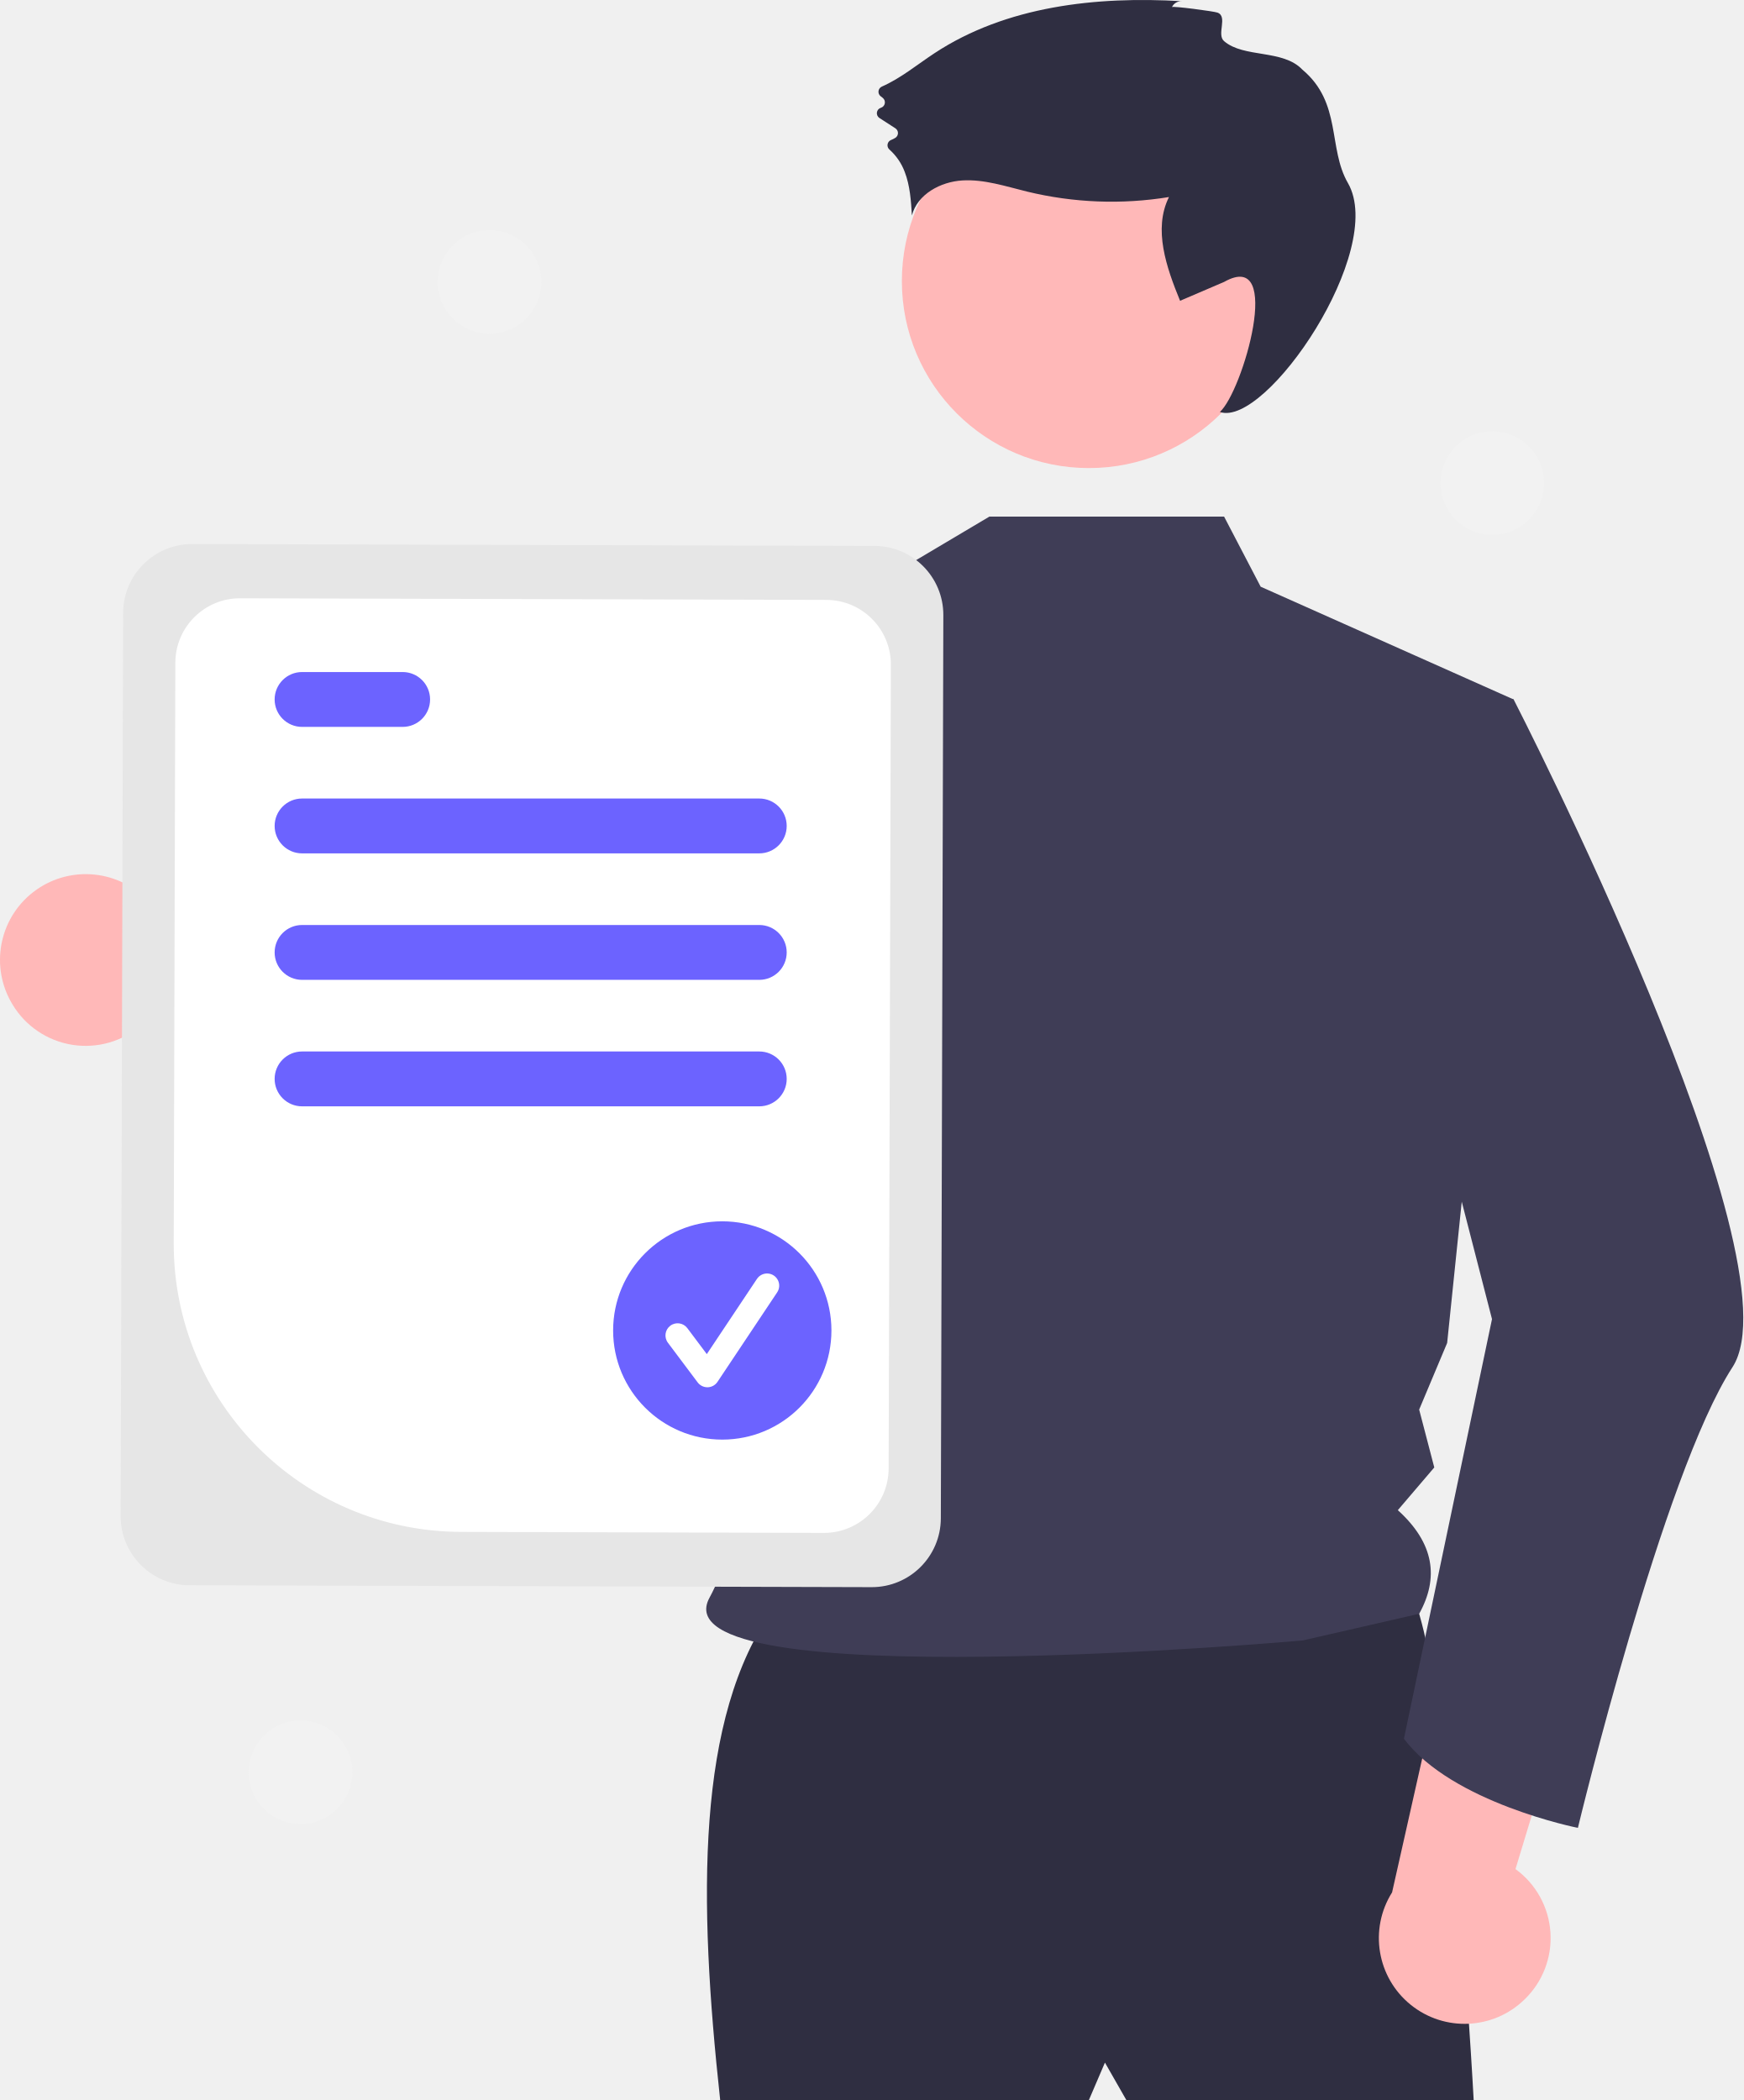
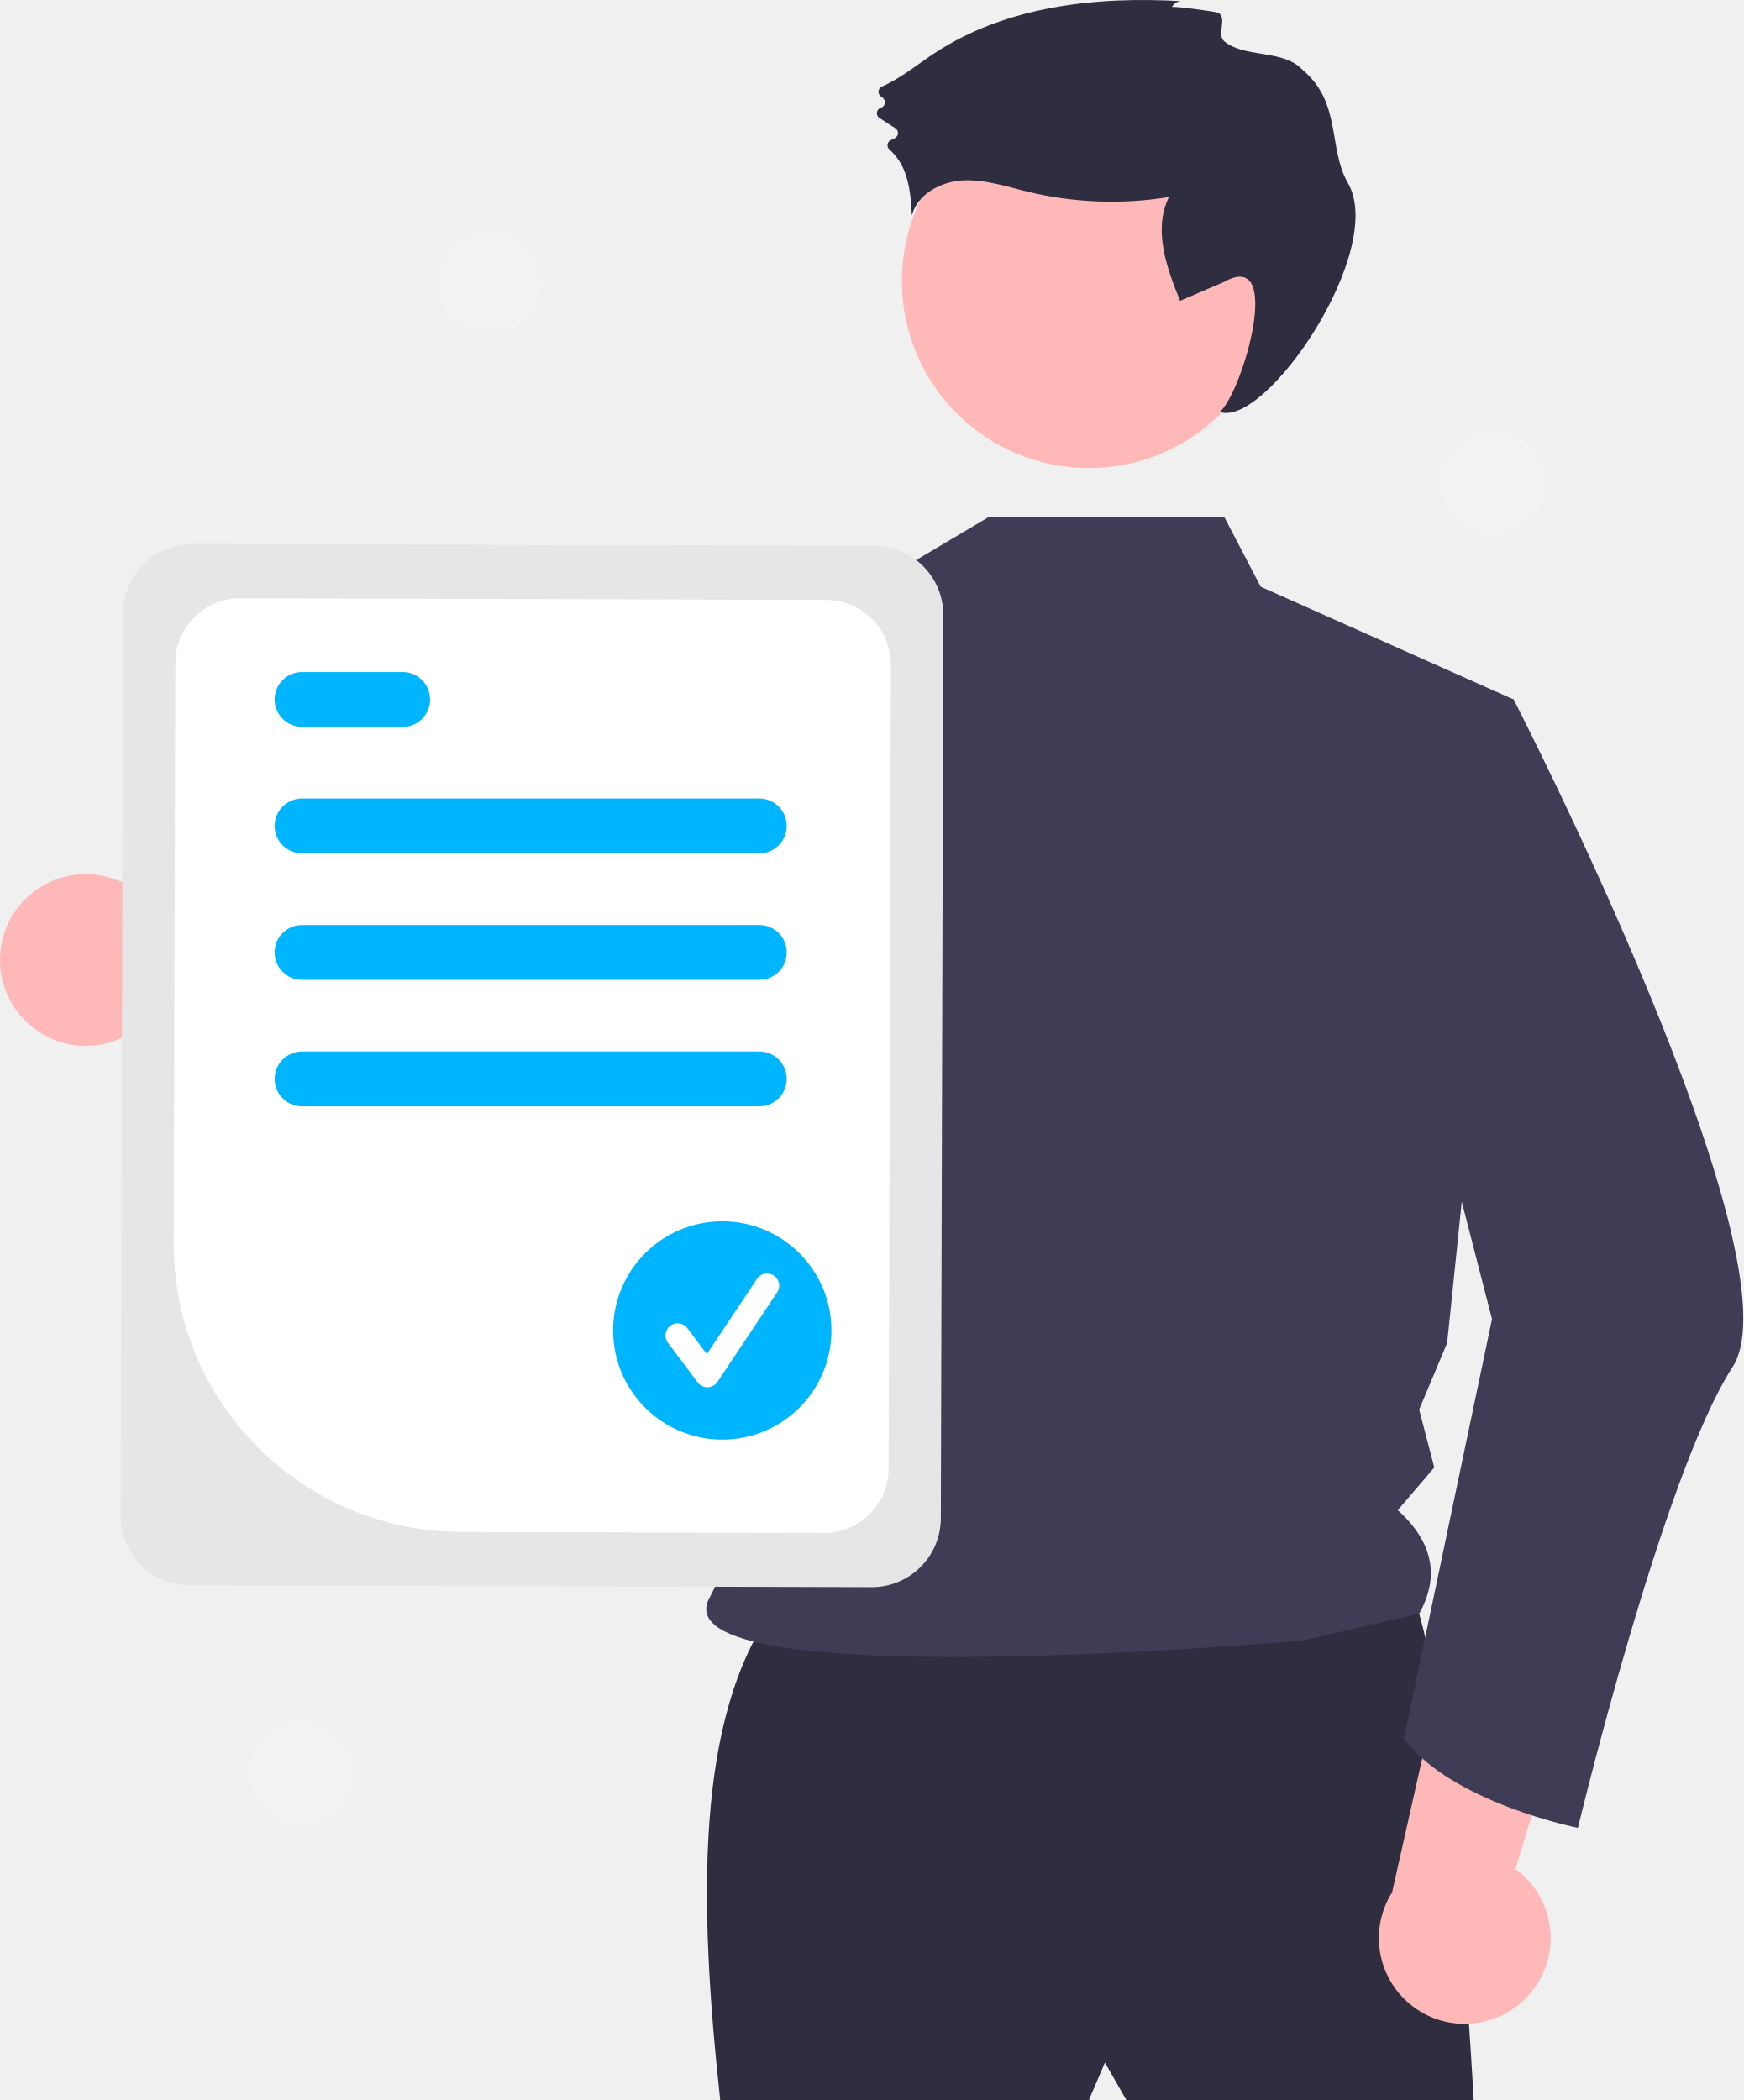
<svg xmlns="http://www.w3.org/2000/svg" data-name="Layer 1" width="571.94" height="689.038" viewBox="0 0 571.94 689.038">
  <path d="M310.019,435.422a27.981,27.981,0,0,0,42.374,6.734L438.65,491.628,435.436,440.056l-81.418-39.072a28.133,28.133,0,0,0-43.998,34.439Z" transform="translate(-305.9303 -105.8648)" fill="#ffb8b8" />
  <path d="M559.741,633.604c-25.586,35.812-24.671,95.726-17.533,161.299l120.974,0,5.26-12.273,7.013,12.273H789.417s-8.766-166.559-24.546-171.819S559.741,633.604,559.741,633.604Z" transform="translate(-305.9303 -105.8648)" fill="#2f2e41" />
  <circle cx="357.252" cy="92.218" r="61.364" fill="#ffb8b8" />
  <path d="M707.534,275.368l12,23,83,37L780.717,546.504,771.534,568.368l4.961,18.987L764.534,601.368c12.007,10.864,13.532,22.236,7,34l-38.221,8.756s-212.521,18.898-194.611-14.026c19.57-35.974,24.553-142.215-18.649-198.988-36.677-48.199-8.519-110.742-8.519-110.742l87-26,32-19Z" transform="translate(-305.9303 -105.8648)" fill="#3f3d56" />
  <path d="M690.426,108.195a3.385,3.385,0,0,1,3.257-1.933c-28.093-1.68-57.685,1.594-81.188,17.075-5.694,3.751-11.062,8.224-17.258,10.945a1.859,1.859,0,0,0-.38,3.163l.681.534a1.866,1.866,0,0,1-.607,3.253l0,0a1.866,1.866,0,0,0-.469,3.352l5.215,3.371a1.858,1.858,0,0,1,.017,3.126,9.271,9.271,0,0,1-1.387.703,1.862,1.862,0,0,0-.59,3.128,18.537,18.537,0,0,1,5.046,7.377c1.738,4.52,2.051,9.442,2.344,14.276,1.797-6.974,9.408-11.08,16.598-11.497s14.202,1.955,21.199,3.66a117.272,117.272,0,0,0,46.548,1.791c-5.256,10.549-.822,23.131,3.64,34.04l14.443-6.191c19.836-11.197,6.019,36.168-1.397,42.67,15.141,5.249,54.772-53.014,42.023-75.114-6.632-11.496-1.924-26.324-14.963-37.227-6.39-6.727-19.149-3.737-25.664-9.328-2.564-2.201,1.344-8.088-2.18-9.371C704.184,109.571,690.619,107.765,690.426,108.195Z" transform="translate(-305.9303 -105.8648)" fill="#2f2e41" />
  <path d="M586.484,300.308c-11.26,49.99-40.14,166.71-69.44,191.12a17.092,17.092,0,0,1-6.52,3.85c-102.99,25.09-135.99-38.91-135.99-38.91s27.6-13.45,28.3-39.74l55.66,17.27,48.52-109.19,7.14-6.66.04-.04Z" transform="translate(-305.9303 -105.8648)" fill="#3f3d56" />
  <path d="M806.075,761.941a27.982,27.982,0,0,0-2.938-42.806L832.009,623.982l-49.539,14.696L762.648,726.784a28.133,28.133,0,0,0,43.427,35.156Z" transform="translate(-305.9303 -105.8648)" fill="#ffb8b8" />
  <path d="M779.65,330.045l22.884,5.323s94.584,184.028,71.792,219.093-50.715,151.156-50.715,151.156-41.298-8.21-57.077-29.249l28.896-137.686-29.805-115.715Z" transform="translate(-305.9303 -105.8648)" fill="#3f3d56" />
  <path d="M345.51,603.32l.822-296.389a22.652,22.652,0,0,1,22.689-22.564l223.839.621a22.652,22.652,0,0,1,22.564,22.689l-.822,296.389a22.652,22.652,0,0,1-22.689,22.564l-223.839-.621A22.652,22.652,0,0,1,345.51,603.32Z" transform="translate(-305.9303 -105.8648)" fill="#e6e6e6" />
  <path d="M362.928,513.846l.528-190.546a21.214,21.214,0,0,1,21.249-21.132l192.371.533a21.215,21.215,0,0,1,21.133,21.249l-.731,263.746A21.215,21.215,0,0,1,576.228,608.829L457.058,608.499A94.498,94.498,0,0,1,362.928,513.846Z" transform="translate(-305.9303 -105.8648)" fill="#fff" />
-   <path d="M555.034,385.868h-150a9,9,0,0,1,0-18h150a9,9,0,0,1,0,18Z" transform="translate(-305.9303 -105.8648)" fill="#6c63ff" />
-   <path d="M438.034,344.368h-33a9,9,0,0,1,0-18h33a9,9,0,0,1,0,18Z" transform="translate(-305.9303 -105.8648)" fill="#6c63ff" />
-   <path d="M555.034,427.368h-150a9,9,0,0,1,0-18h150a9,9,0,0,1,0,18Z" transform="translate(-305.9303 -105.8648)" fill="#6c63ff" />
-   <path d="M555.034,468.868h-150a9,9,0,0,1,0-18h150a9,9,0,0,1,0,18Z" transform="translate(-305.9303 -105.8648)" fill="#6c63ff" />
-   <circle cx="236.967" cy="436.543" r="35.811" fill="#6c63ff" />
+   <path d="M555.034,385.868h-150a9,9,0,0,1,0-18h150a9,9,0,0,1,0,18Z" transform="translate(-305.9303 -105.8648)" fill="#00b5ff" />
+   <path d="M438.034,344.368h-33a9,9,0,0,1,0-18h33a9,9,0,0,1,0,18Z" transform="translate(-305.9303 -105.8648)" fill="#00b5ff" />
+   <path d="M555.034,427.368h-150a9,9,0,0,1,0-18h150a9,9,0,0,1,0,18Z" transform="translate(-305.9303 -105.8648)" fill="#00b5ff" />
+   <path d="M555.034,468.868h-150a9,9,0,0,1,0-18h150a9,9,0,0,1,0,18Z" transform="translate(-305.9303 -105.8648)" fill="#00b5ff" />
+   <circle cx="236.967" cy="436.543" r="35.811" fill="#00b5ff" />
  <path d="M538.012,561.045a3.982,3.982,0,0,1-3.186-1.594l-9.77-13.027a3.983,3.983,0,1,1,6.374-4.78l6.392,8.522,16.416-24.624a3.984,3.984,0,1,1,6.629,4.419L541.326,559.271a3.985,3.985,0,0,1-3.204,1.773C538.085,561.045,538.048,561.045,538.012,561.045Z" transform="translate(-305.9303 -105.8648)" fill="#fff" />
  <circle cx="160.604" cy="92.503" r="17" fill="#f2f2f2" />
  <circle cx="98.604" cy="581.503" r="17" fill="#f2f2f2" />
  <circle cx="489.604" cy="158.503" r="17" fill="#f2f2f2" />
</svg>
